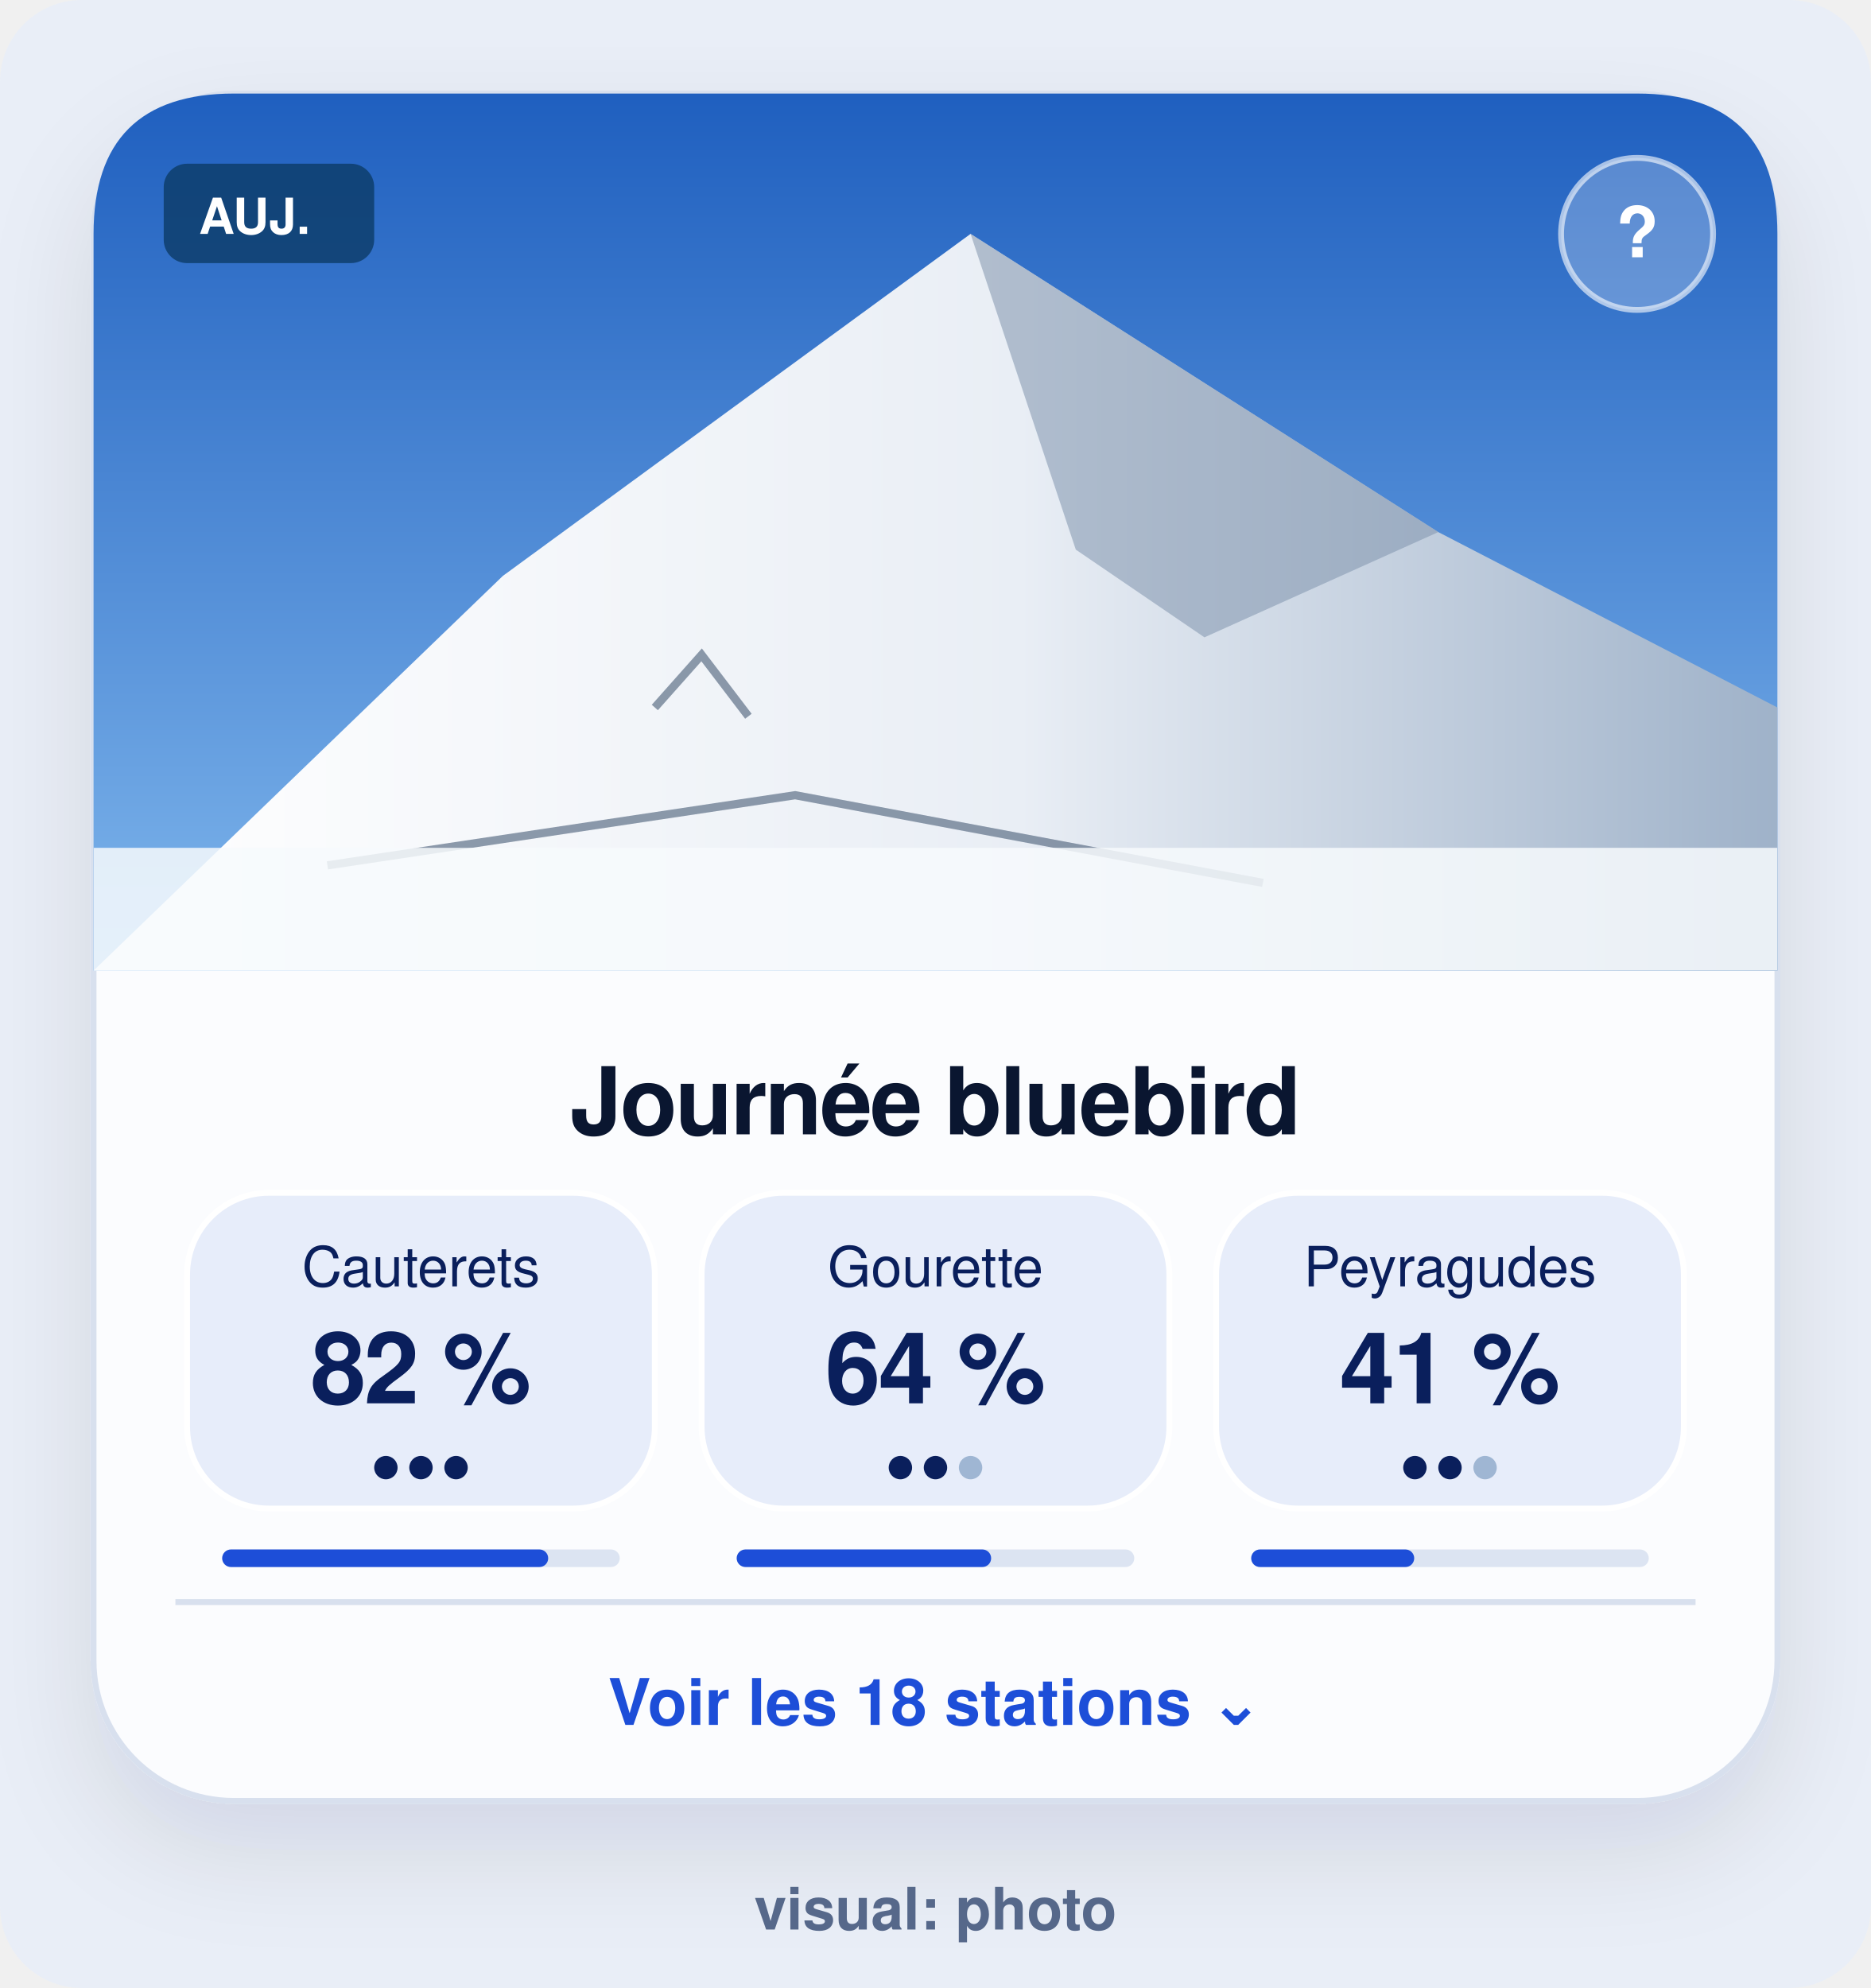
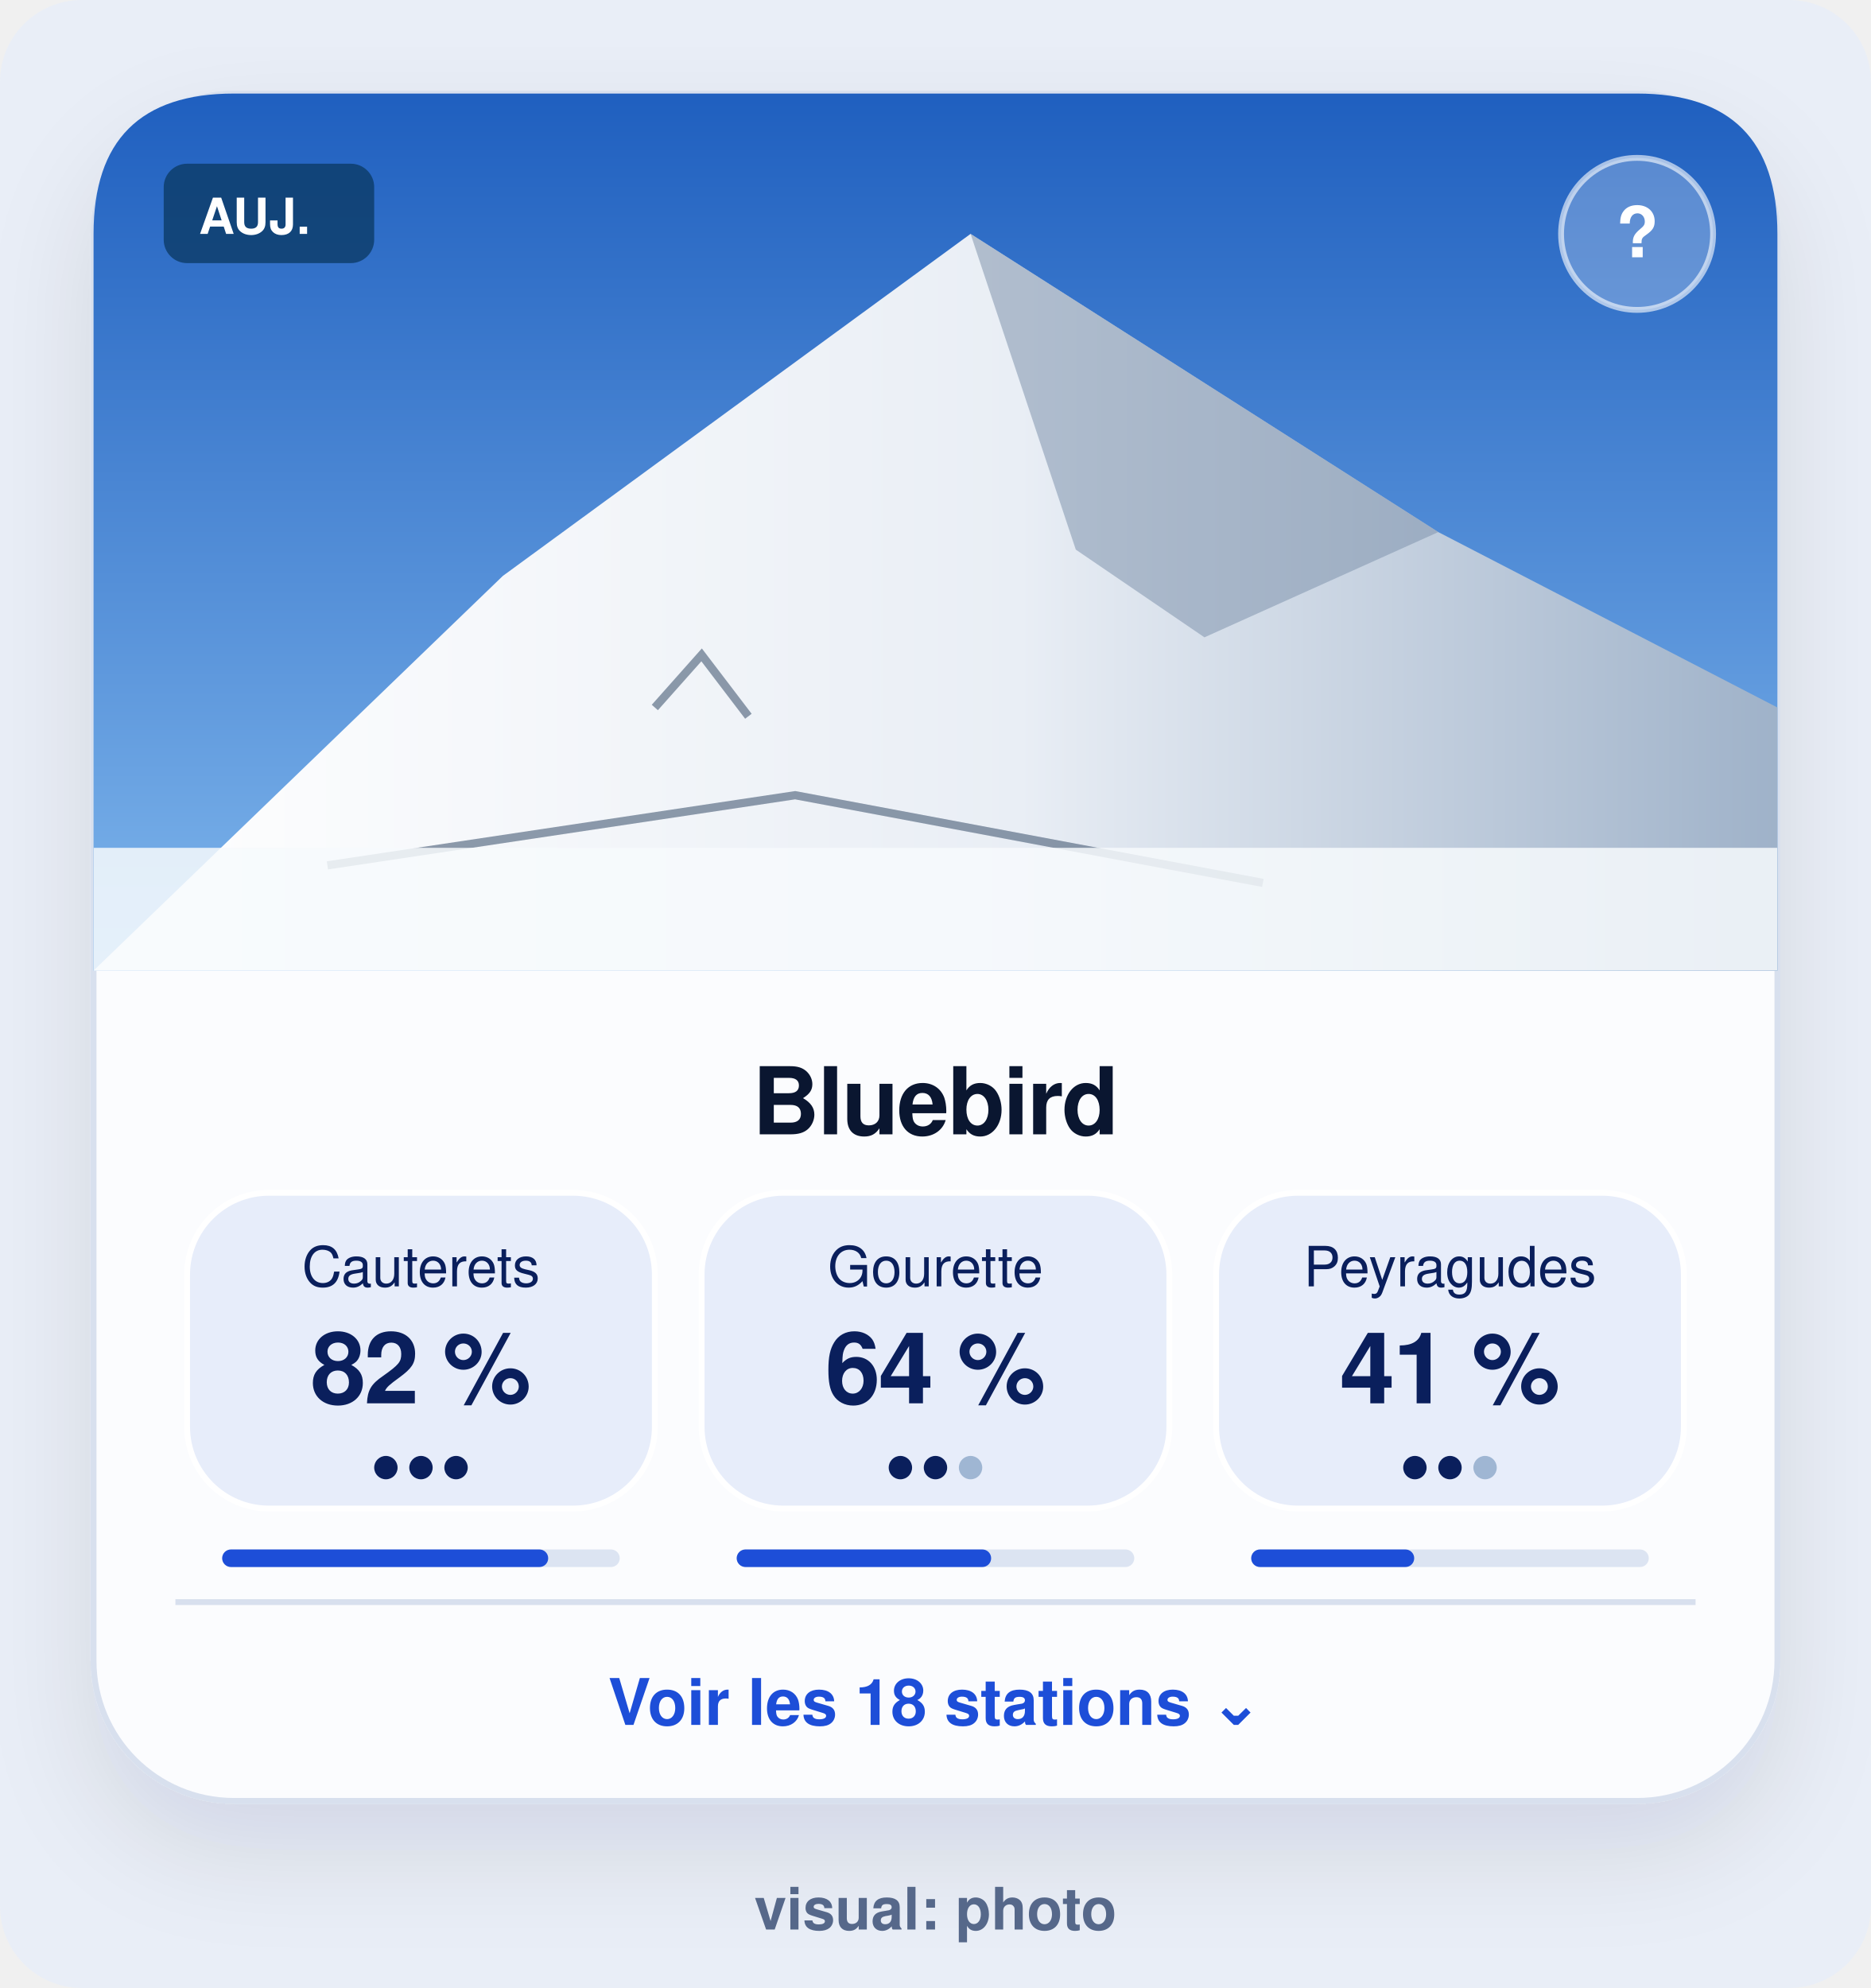
<svg xmlns="http://www.w3.org/2000/svg" width="320" height="340" viewBox="0 0 320 340" role="img" aria-label="visual: photo">
  <rect width="320" height="340" rx="14" fill="#e9eef7" />
  <defs>
    <filter id="sh" x="-20%" y="-20%" width="140%" height="150%">
      <feDropShadow dx="0" dy="8" stdDeviation="9" flood-color="#0f172a" flood-opacity=".10" />
    </filter>
  </defs>
  <rect x="16" y="16" width="288" height="292" rx="24" fill="#fbfcfe" stroke="#d8e0ee" filter="url(#sh)" />
  <path d="M40,17 H280" stroke="#ffffff" stroke-width="1.5" />
  <defs>
    <clipPath id="c1">
      <path d="M16,166 V40 Q16,16 40,16 H280 Q304,16 304,40 V166 Z" />
    </clipPath>
  </defs>
  <defs>
    <linearGradient id="p2a" x1="0" y1="0" x2="0" y2="1">
      <stop offset="0" stop-color="#1f5fbf" />
      <stop offset="1" stop-color="#7fb6ec" />
    </linearGradient>
    <linearGradient id="p2b" x1="0" y1="0" x2="1" y2="0">
      <stop offset="0" stop-color="#ffffff" />
      <stop offset=".55" stop-color="#e9eef5" />
      <stop offset="1" stop-color="#9fb2c9" />
    </linearGradient>
  </defs>
  <g clip-path="url(#c1)">
    <rect x="16" y="16" width="288" height="150" fill="url(#p2a)" />
    <path d="M16,166 L86,98.5 L166,40 L246,91 L304,121 V166 Z" fill="url(#p2b)" />
    <path d="M166,40 L184,94 L206,109 L246,91 L166,40 Z" fill="#7f93ad" opacity=".55" />
    <path d="M112,121 L120,112 L128,122.5 M56,148 L136,136 L216,151" stroke="#5e7088" stroke-width="1.4" fill="none" opacity=".7" />
    <rect x="16" y="145" width="288" height="21" fill="#f7fafd" opacity=".85" />
  </g>
  <circle cx="280" cy="40" r="13" fill="rgba(255,255,255,.24)" stroke="rgba(255,255,255,.6)" />
  <text x="280" y="44" font-family="Sora, 'Segoe UI', Helvetica, Arial, sans-serif" font-size="12" font-weight="700" fill="#fff" text-anchor="middle">?</text>
  <g>
    <rect x="28" y="28" width="36" height="17" rx="4" fill="#0b3b66" opacity="0.8" />
    <text x="34" y="40" font-family="Sora, 'Segoe UI', Helvetica, Arial, sans-serif" font-size="8.5" font-weight="800" fill="#fff" text-anchor="start">AUJ.</text>
  </g>
-   <text x="160" y="194" font-family="Sora, 'Segoe UI', Helvetica, Arial, sans-serif" font-size="16" font-weight="700" letter-spacing="-0.32" fill="#0a1630" text-anchor="middle">Journée bluebird</text>
+   <text x="160" y="194" font-family="Sora, 'Segoe UI', Helvetica, Arial, sans-serif" font-size="16" font-weight="700" letter-spacing="-0.32" fill="#0a1630" text-anchor="middle">Bluebird</text>
  <rect x="32" y="204" width="80" height="54" rx="14" fill="#e7edfa" stroke="#ffffff" />
  <text x="72" y="220" font-family="Sora, 'Segoe UI', Helvetica, Arial, sans-serif" font-size="9.5" font-weight="500" fill="#0a1f5c" text-anchor="middle">Cauterets</text>
  <text x="72" y="240" font-family="Sora, 'Segoe UI', Helvetica, Arial, sans-serif" font-size="17" font-weight="700" letter-spacing="-0.34" fill="#0a1f5c" text-anchor="middle">82 %</text>
  <circle cx="66" cy="251" r="2" fill="#0a1f5c" />
  <circle cx="72" cy="251" r="2" fill="#0a1f5c" />
  <circle cx="78" cy="251" r="2" fill="#0a1f5c" />
  <rect x="38" y="265" width="68" height="3" rx="1.5" fill="#dce4f2" />
  <rect x="38" y="265" width="55.76" height="3" rx="1.5" fill="#1d4ed8" />
  <rect x="120" y="204" width="80" height="54" rx="14" fill="#e7edfa" stroke="#ffffff" />
  <text x="160" y="220" font-family="Sora, 'Segoe UI', Helvetica, Arial, sans-serif" font-size="9.5" font-weight="500" fill="#0a1f5c" text-anchor="middle">Gourette</text>
  <text x="160" y="240" font-family="Sora, 'Segoe UI', Helvetica, Arial, sans-serif" font-size="17" font-weight="700" letter-spacing="-0.34" fill="#0a1f5c" text-anchor="middle">64 %</text>
  <circle cx="154" cy="251" r="2" fill="#0a1f5c" />
  <circle cx="160" cy="251" r="2" fill="#0a1f5c" />
  <circle cx="166" cy="251" r="2" fill="#9fb6d3" />
  <rect x="126" y="265" width="68" height="3" rx="1.5" fill="#dce4f2" />
  <rect x="126" y="265" width="43.52" height="3" rx="1.5" fill="#1d4ed8" />
  <rect x="208" y="204" width="80" height="54" rx="14" fill="#e7edfa" stroke="#ffffff" />
  <text x="248" y="220" font-family="Sora, 'Segoe UI', Helvetica, Arial, sans-serif" font-size="9.5" font-weight="500" fill="#0a1f5c" text-anchor="middle">Peyragudes</text>
  <text x="248" y="240" font-family="Sora, 'Segoe UI', Helvetica, Arial, sans-serif" font-size="17" font-weight="700" letter-spacing="-0.34" fill="#0a1f5c" text-anchor="middle">41 %</text>
  <circle cx="242" cy="251" r="2" fill="#0a1f5c" />
  <circle cx="248" cy="251" r="2" fill="#0a1f5c" />
  <circle cx="254" cy="251" r="2" fill="#9fb6d3" />
  <rect x="214" y="265" width="68" height="3" rx="1.5" fill="#dce4f2" />
  <rect x="214" y="265" width="27.88" height="3" rx="1.5" fill="#1d4ed8" />
  <line x1="30" y1="274" x2="290" y2="274" stroke="#d8e0ee" />
  <text x="160" y="295" font-family="Sora, 'Segoe UI', Helvetica, Arial, sans-serif" font-size="11" font-weight="700" fill="#1d4ed8" text-anchor="middle">Voir les 18 stations  ⌄</text>
  <text x="160" y="330" font-family="Sora, 'Segoe UI', Helvetica, Arial, sans-serif" font-size="10" font-weight="600" fill="#56688a" text-anchor="middle">visual: photo</text>
</svg>
